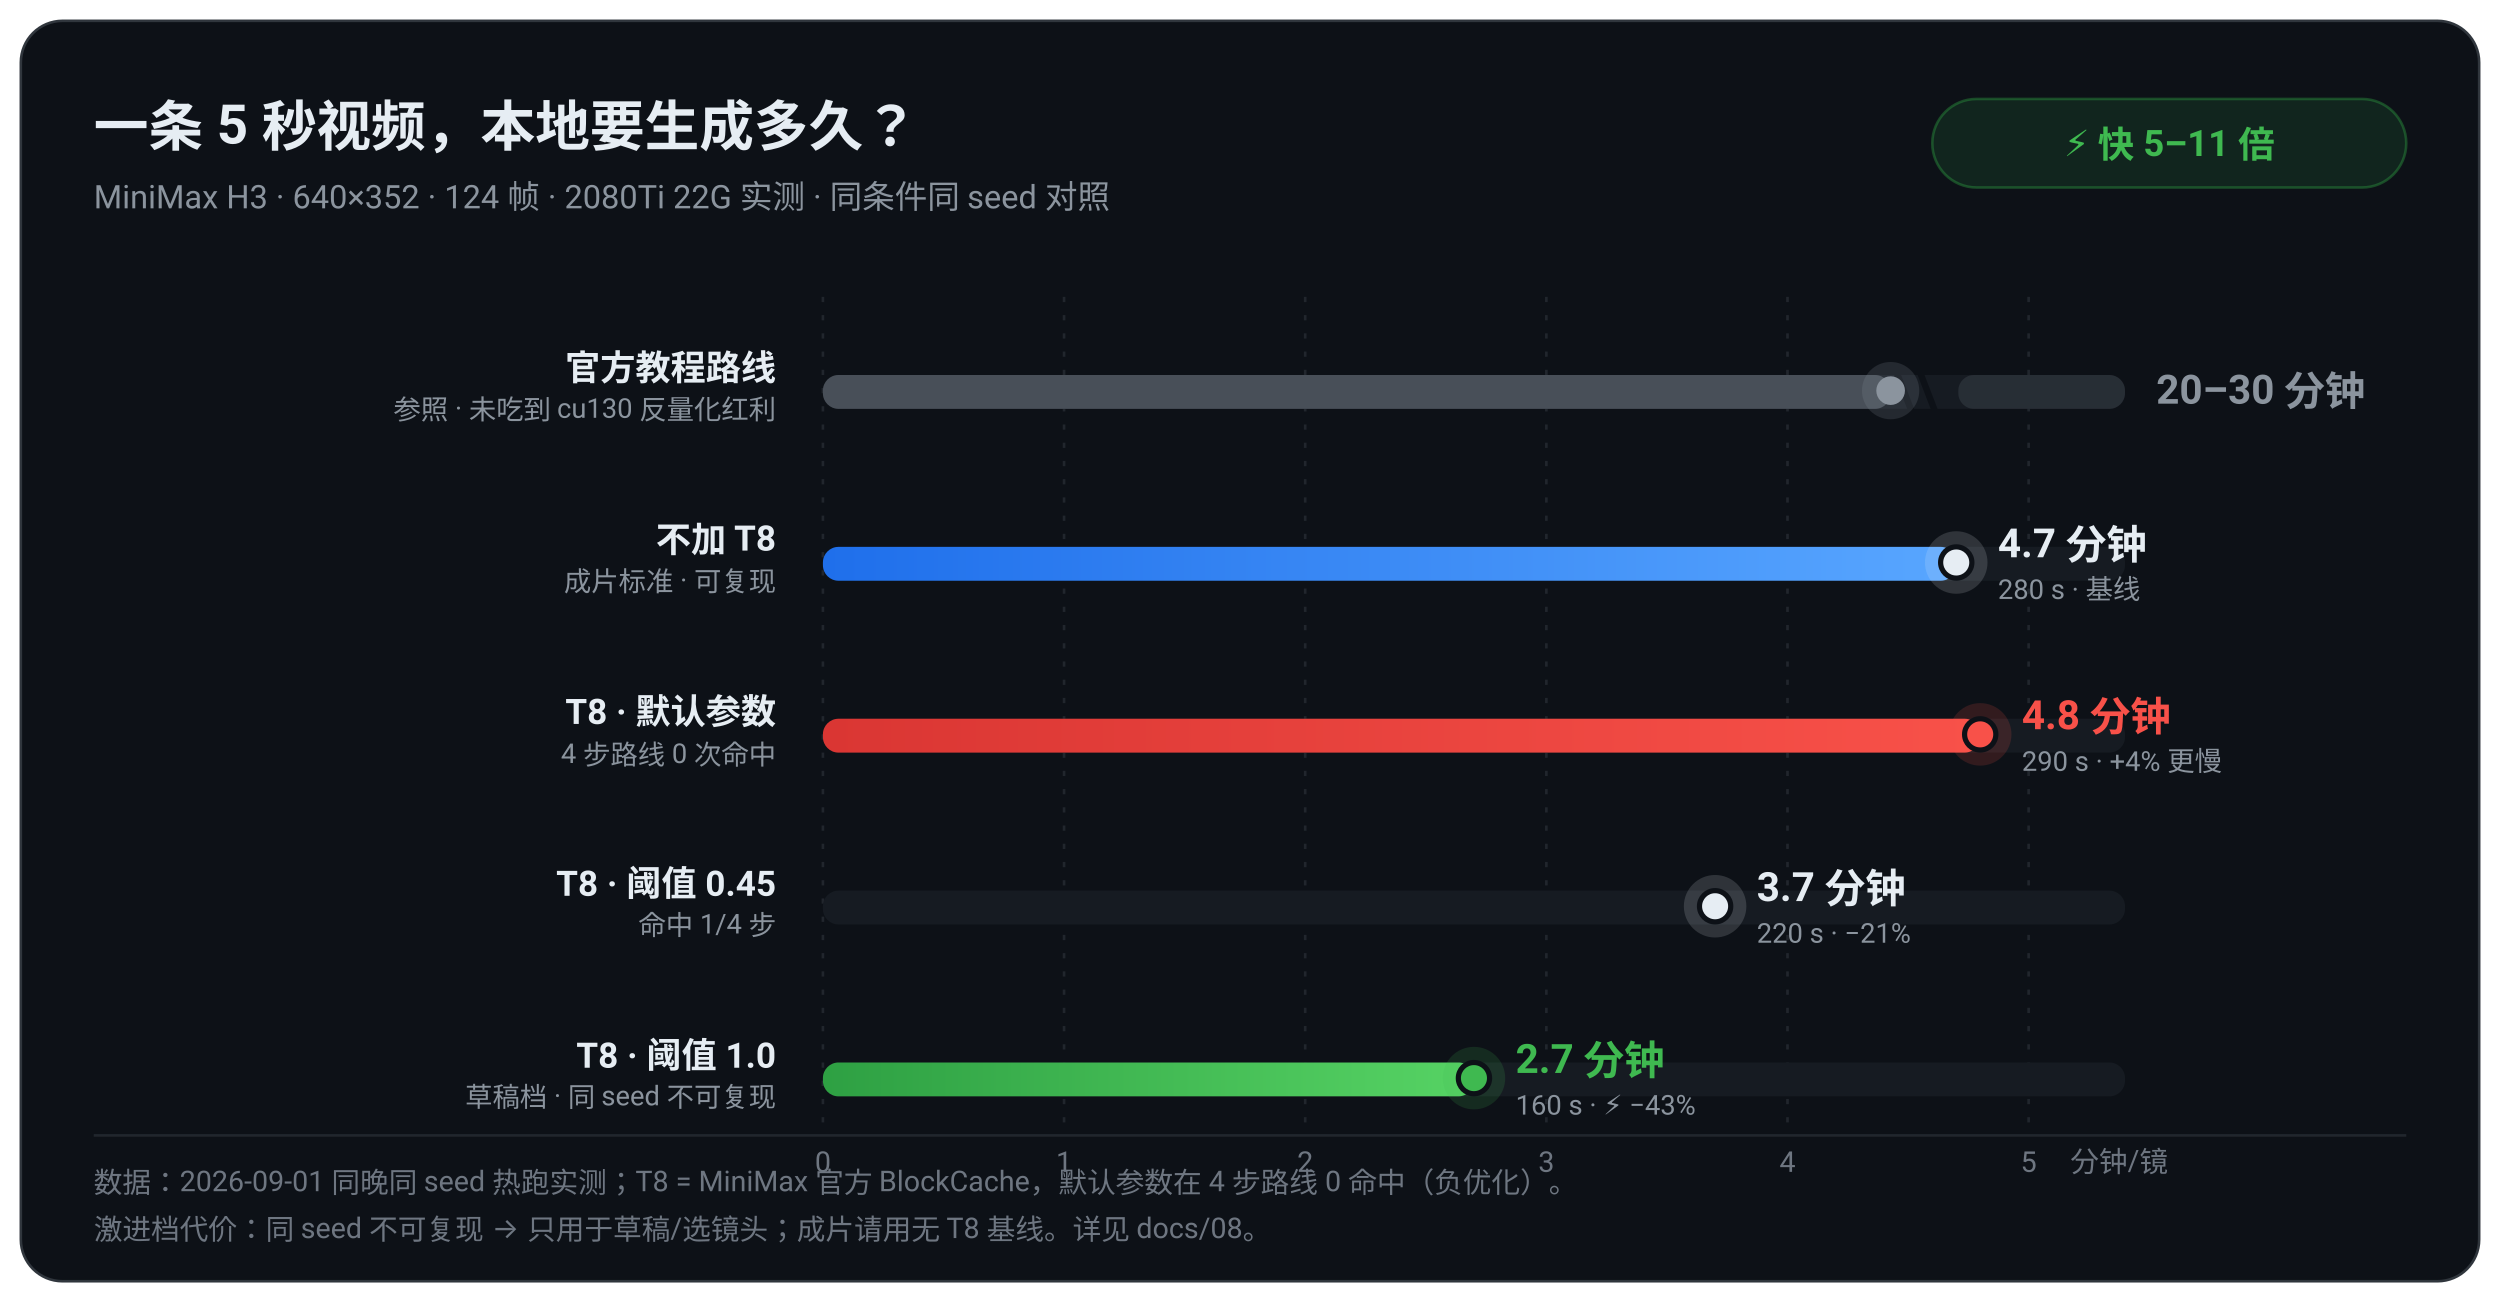
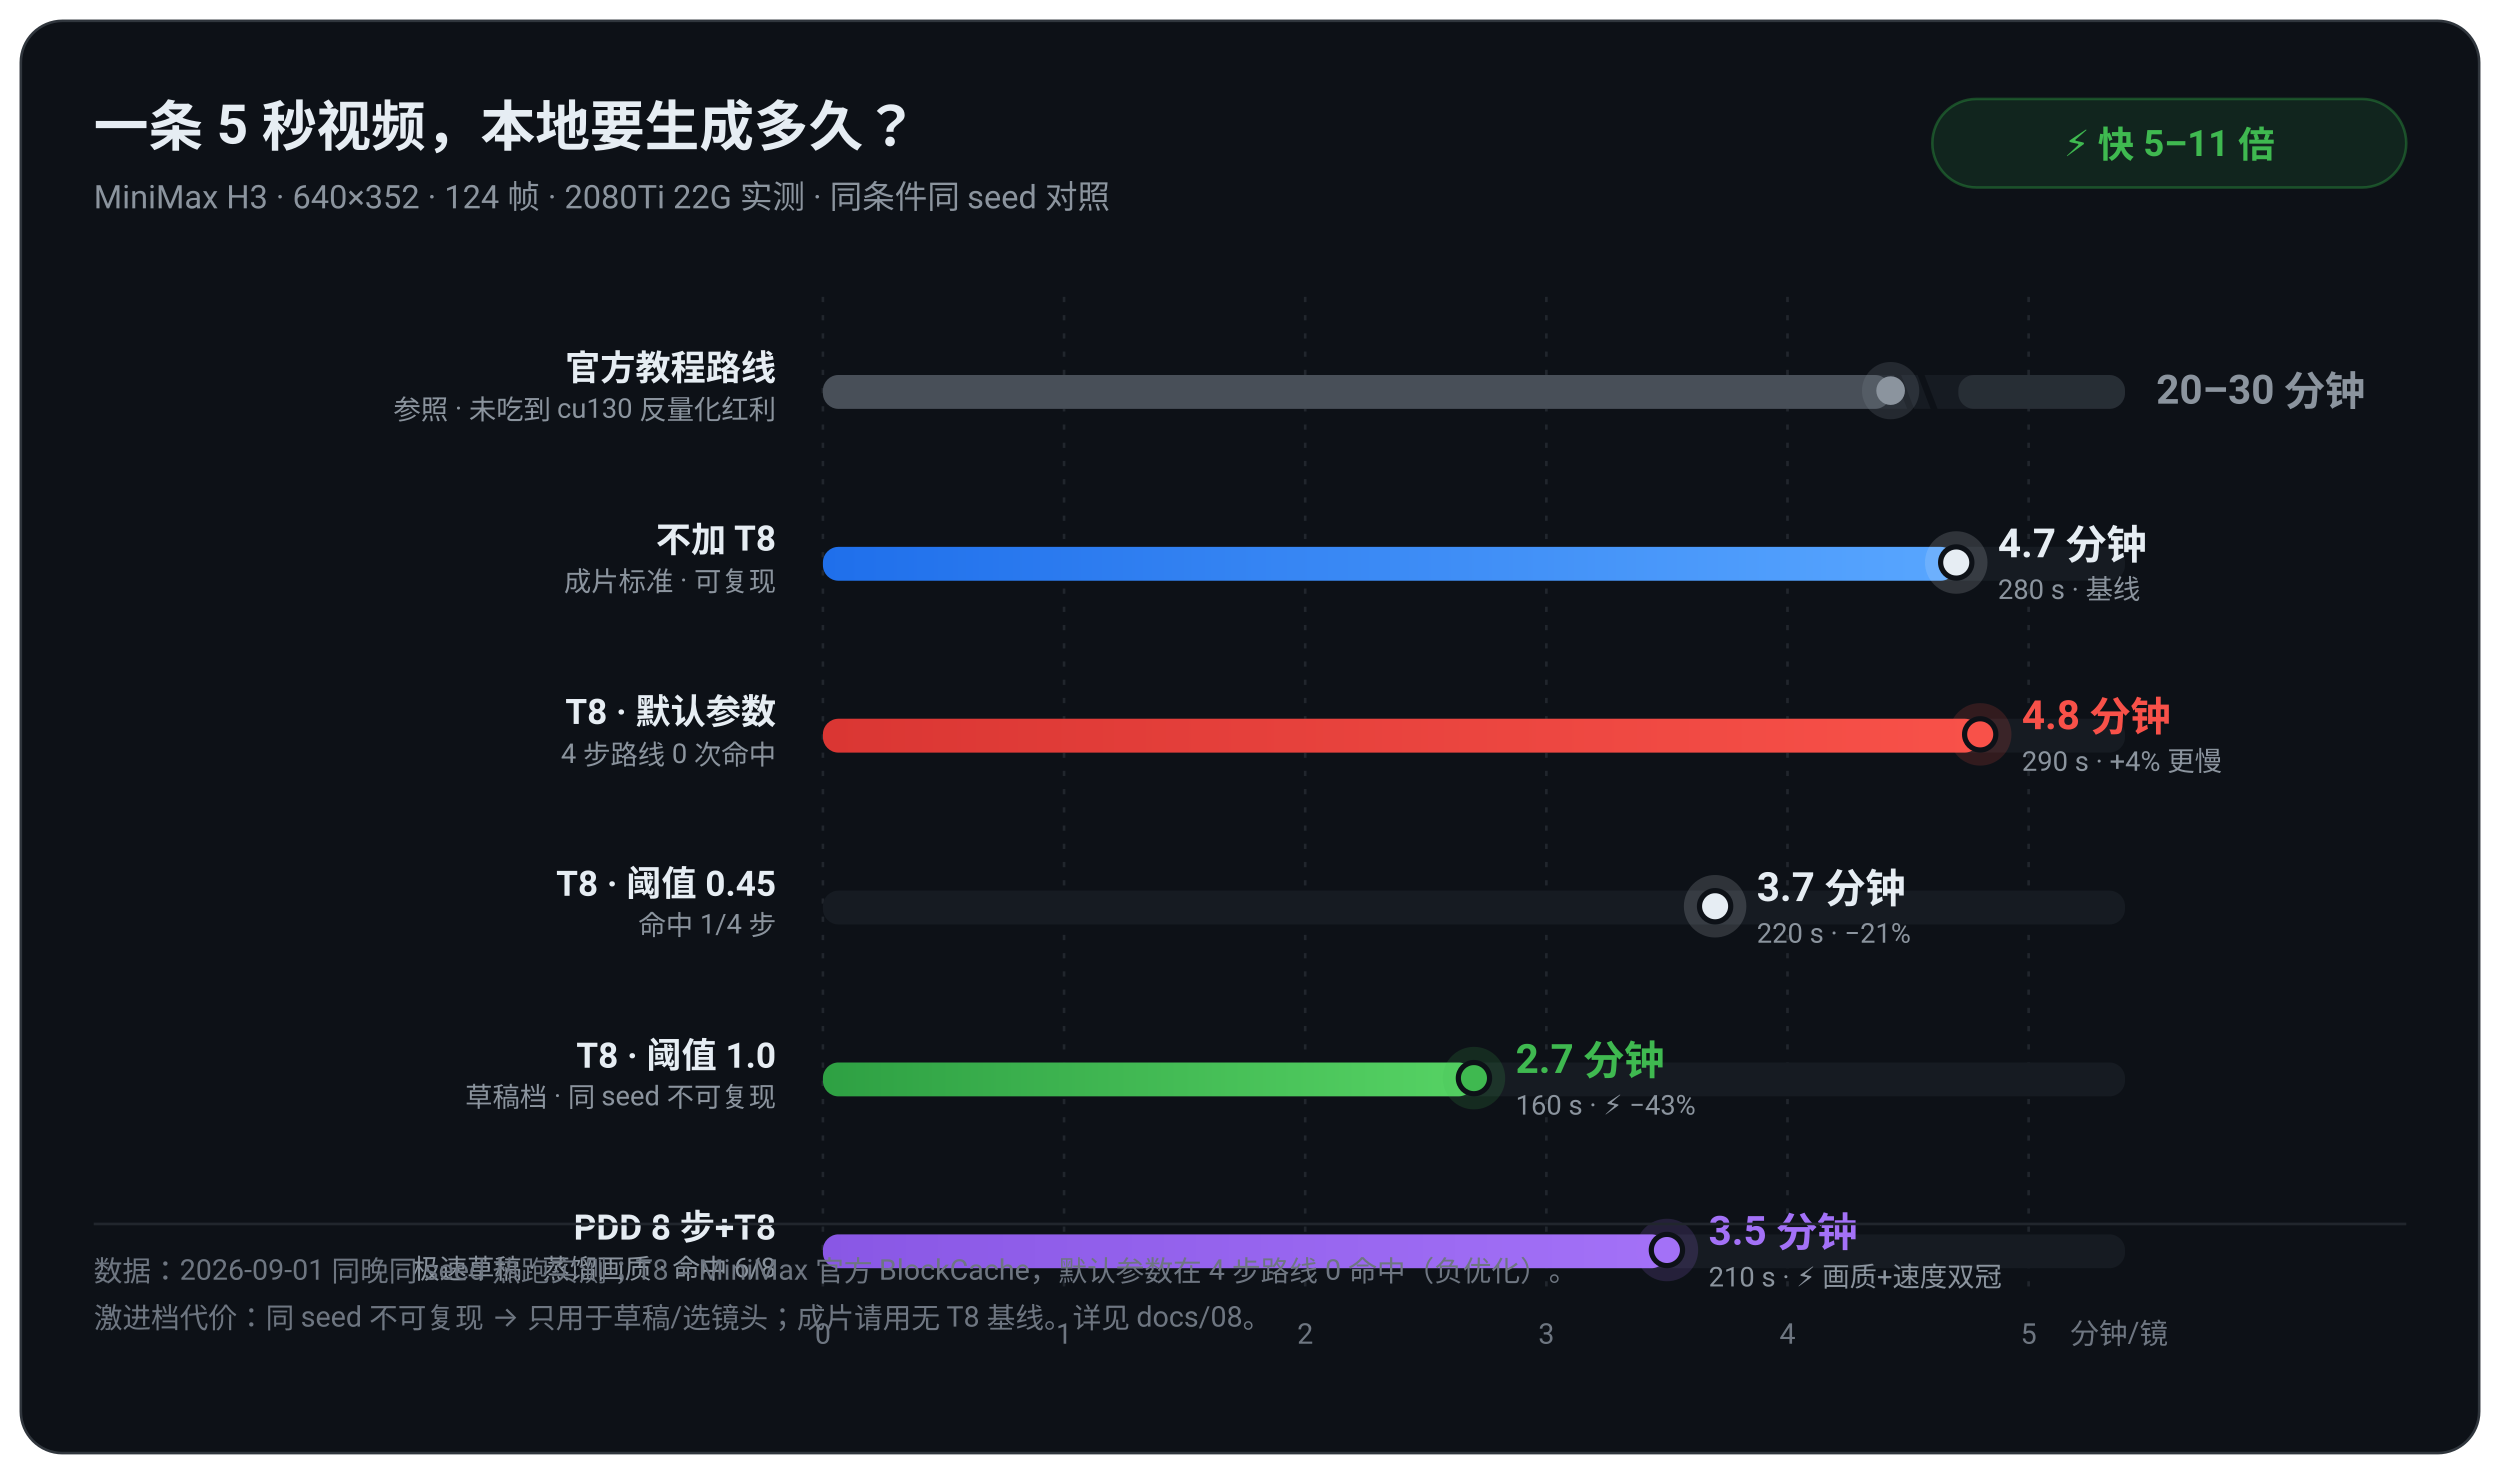
- <svg xmlns="http://www.w3.org/2000/svg" viewBox="0 0 960 500" font-family="ui-sans-serif,-apple-system,Segoe UI,Roboto,PingFang SC,Microsoft YaHei,Noto Sans SC,sans-serif">
+ <svg xmlns="http://www.w3.org/2000/svg" viewBox="0 0 960 566" font-family="ui-sans-serif,-apple-system,Segoe UI,Roboto,PingFang SC,Microsoft YaHei,Noto Sans SC,sans-serif">
  <defs>
    <linearGradient id="c1" x1="0" y1="0" x2="1" y2="0">
      <stop offset="0" stop-color="#1f6feb" />
      <stop offset="1" stop-color="#58a6ff" />
    </linearGradient>
    <linearGradient id="c4" x1="0" y1="0" x2="1" y2="0">
      <stop offset="0" stop-color="#388bfd55" />
      <stop offset="1" stop-color="#58a6ff" />
+     </linearGradient>
+     <linearGradient id="p1" x1="0" y1="0" x2="1" y2="0">
+       <stop offset="0" stop-color="#8957e5" />
+       <stop offset="1" stop-color="#a371f7" />
+     </linearGradient>
+     <linearGradient id="p2" x1="0" y1="0" x2="1" y2="0">
+       <stop offset="0" stop-color="#8957e5" />
+       <stop offset="1" stop-color="#d2a8ff" />
    </linearGradient>
    <linearGradient id="g1" x1="0" y1="0" x2="1" y2="0">
      <stop offset="0" stop-color="#2ea043" />
      <stop offset="1" stop-color="#56d364" />
    </linearGradient>
    <linearGradient id="g2" x1="0" y1="0" x2="1" y2="0">
      <stop offset="0" stop-color="#2ea043" />
      <stop offset="1" stop-color="#7ee787" />
    </linearGradient>
    <linearGradient id="r1" x1="0" y1="0" x2="1" y2="0">
      <stop offset="0" stop-color="#da3633" />
      <stop offset="1" stop-color="#f85149" />
    </linearGradient>
    <linearGradient id="r2" x1="0" y1="0" x2="1" y2="0">
      <stop offset="0" stop-color="#da363366" />
      <stop offset="1" stop-color="#f85149" />
    </linearGradient>
  </defs>
-   <rect x="8" y="8" width="944" height="484" rx="16" fill="#0d1117" stroke="#30363d" stroke-width="1" />
+   <rect x="8" y="8" width="944" height="550" rx="16" fill="#0d1117" stroke="#30363d" stroke-width="1" />
  <text x="36" y="56" font-size="21" font-weight="700" fill="#e6edf3">一条 5 秒视频，本地要生成多久？</text>
  <text x="36" y="80" font-size="12.5" fill="#8b949e">MiniMax H3 · 640×352 · 124 帧 · 2080Ti 22G 实测 · 同条件同 seed 对照</text>
  <rect x="742" y="38" width="182" height="34" rx="17" fill="#2ea04326" stroke="#2ea04366" stroke-width="1" />
  <text x="833" y="60" font-size="14" font-weight="700" fill="#3fb950" text-anchor="middle">⚡ 快 5–11 倍</text>
-   <line x1="316.0" y1="114" x2="316.0" y2="432" stroke="#21262d" stroke-width="1" stroke-dasharray="2 5" />
-   <text x="316.0" y="450" font-size="11" fill="#6e7681" text-anchor="middle">0</text>
-   <line x1="408.6" y1="114" x2="408.6" y2="432" stroke="#21262d" stroke-width="1" stroke-dasharray="2 5" />
-   <text x="408.6" y="450" font-size="11" fill="#6e7681" text-anchor="middle">1</text>
-   <line x1="501.2" y1="114" x2="501.2" y2="432" stroke="#21262d" stroke-width="1" stroke-dasharray="2 5" />
-   <text x="501.2" y="450" font-size="11" fill="#6e7681" text-anchor="middle">2</text>
-   <line x1="593.8" y1="114" x2="593.8" y2="432" stroke="#21262d" stroke-width="1" stroke-dasharray="2 5" />
-   <text x="593.8" y="450" font-size="11" fill="#6e7681" text-anchor="middle">3</text>
-   <line x1="686.4" y1="114" x2="686.4" y2="432" stroke="#21262d" stroke-width="1" stroke-dasharray="2 5" />
-   <text x="686.4" y="450" font-size="11" fill="#6e7681" text-anchor="middle">4</text>
-   <line x1="779.0" y1="114" x2="779.0" y2="432" stroke="#21262d" stroke-width="1" stroke-dasharray="2 5" />
-   <text x="779.0" y="450" font-size="11" fill="#6e7681" text-anchor="middle">5</text>
-   <text x="795.0" y="450" font-size="11" fill="#6e7681">分钟/镜</text>
+   <line x1="316.0" y1="114" x2="316.0" y2="498" stroke="#21262d" stroke-width="1" stroke-dasharray="2 5" />
+   <text x="316.0" y="516" font-size="11" fill="#6e7681" text-anchor="middle">0</text>
+   <line x1="408.6" y1="114" x2="408.6" y2="498" stroke="#21262d" stroke-width="1" stroke-dasharray="2 5" />
+   <text x="408.6" y="516" font-size="11" fill="#6e7681" text-anchor="middle">1</text>
+   <line x1="501.2" y1="114" x2="501.2" y2="498" stroke="#21262d" stroke-width="1" stroke-dasharray="2 5" />
+   <text x="501.2" y="516" font-size="11" fill="#6e7681" text-anchor="middle">2</text>
+   <line x1="593.8" y1="114" x2="593.8" y2="498" stroke="#21262d" stroke-width="1" stroke-dasharray="2 5" />
+   <text x="593.8" y="516" font-size="11" fill="#6e7681" text-anchor="middle">3</text>
+   <line x1="686.4" y1="114" x2="686.4" y2="498" stroke="#21262d" stroke-width="1" stroke-dasharray="2 5" />
+   <text x="686.4" y="516" font-size="11" fill="#6e7681" text-anchor="middle">4</text>
+   <line x1="779.0" y1="114" x2="779.0" y2="498" stroke="#21262d" stroke-width="1" stroke-dasharray="2 5" />
+   <text x="779.0" y="516" font-size="11" fill="#6e7681" text-anchor="middle">5</text>
+   <text x="795.0" y="516" font-size="11" fill="#6e7681">分钟/镜</text>
  <text x="298" y="146" font-size="13.5" font-weight="600" fill="#e6edf3" text-anchor="end">官方教程路线</text>
  <text x="298" y="161" font-size="10.5" fill="#8b949e" text-anchor="end">参照 · 未吃到 cu130 反量化红利</text>
  <rect x="316" y="144" width="500" height="13" rx="6" fill="#161b22" />
  <rect x="316" y="144" width="410" height="13" rx="6" fill="#484f58" />
  <path d="M726 137 l10 26 M735 137 l10 26" stroke="#0d1117" stroke-width="2.5" fill="none" />
  <rect x="752" y="144" width="64" height="13" rx="6" fill="#484f58" opacity="0.35" />
  <circle cx="726.0" cy="150" r="11" fill="#8b949e" opacity="0.18" />
  <circle cx="726.0" cy="150" r="5.5" fill="#8b949e" />
  <text x="828.0" y="155" font-size="15.5" font-weight="700" fill="#8b949e">20–30 分钟</text>
  <text x="298" y="212" font-size="13.5" font-weight="600" fill="#e6edf3" text-anchor="end">不加 T8</text>
  <text x="298" y="227" font-size="10.5" fill="#8b949e" text-anchor="end">成片标准 · 可复现</text>
  <rect x="316" y="210" width="500" height="13" rx="6" fill="#161b22" />
  <rect x="316" y="210" width="435.2" height="13" rx="6" fill="url(#c1)" />
  <circle cx="751.2" cy="216" r="12" fill="#e6edf3" opacity="0.16" />
  <circle cx="751.2" cy="216" r="6" fill="#e6edf3" stroke="#0d1117" stroke-width="2" />
  <text x="767.2" y="214" font-size="15.5" font-weight="700" fill="#e6edf3">4.7 分钟</text>
  <text x="767.2" y="230" font-size="10.5" fill="#8b949e">280 s · 基线</text>
  <text x="298" y="278" font-size="13.5" font-weight="600" fill="#e6edf3" text-anchor="end">T8 · 默认参数</text>
  <text x="298" y="293" font-size="10.5" fill="#8b949e" text-anchor="end">4 步路线 0 次命中</text>
  <rect x="316" y="276" width="500" height="13" rx="6" fill="#161b22" />
  <rect x="316" y="276" width="444.4" height="13" rx="6" fill="url(#r1)" />
  <circle cx="760.4" cy="282" r="12" fill="#f85149" opacity="0.16" />
  <circle cx="760.4" cy="282" r="6" fill="#f85149" stroke="#0d1117" stroke-width="2" />
  <text x="776.4" y="280" font-size="15.5" font-weight="700" fill="#f85149">4.8 分钟</text>
  <text x="776.4" y="296" font-size="10.5" fill="#8b949e">290 s · +4% 更慢</text>
  <text x="298" y="344" font-size="13.5" font-weight="600" fill="#e6edf3" text-anchor="end">T8 · 阈值 0.45</text>
  <text x="298" y="359" font-size="10.5" fill="#8b949e" text-anchor="end">命中 1/4 步</text>
  <rect x="316" y="342" width="500" height="13" rx="6" fill="#161b22" />
  <rect x="316" y="342" width="342.6" height="13" rx="6" fill="url(#b1)" />
  <circle cx="658.6" cy="348" r="12" fill="#e6edf3" opacity="0.16" />
  <circle cx="658.6" cy="348" r="6" fill="#e6edf3" stroke="#0d1117" stroke-width="2" />
  <text x="674.6" y="346" font-size="15.5" font-weight="700" fill="#e6edf3">3.7 分钟</text>
  <text x="674.6" y="362" font-size="10.5" fill="#8b949e">220 s · −21%</text>
  <text x="298" y="410" font-size="13.5" font-weight="600" fill="#e6edf3" text-anchor="end">T8 · 阈值 1.0</text>
  <text x="298" y="425" font-size="10.5" fill="#8b949e" text-anchor="end">草稿档 · 同 seed 不可复现</text>
  <rect x="316" y="408" width="500" height="13" rx="6" fill="#161b22" />
  <rect x="316" y="408" width="250.0" height="13" rx="6" fill="url(#g1)" />
  <circle cx="566.0" cy="414" r="12" fill="#3fb950" opacity="0.16" />
  <circle cx="566.0" cy="414" r="6" fill="#3fb950" stroke="#0d1117" stroke-width="2" />
  <text x="582.0" y="412" font-size="15.5" font-weight="700" fill="#3fb950">2.7 分钟</text>
  <text x="582.0" y="428" font-size="10.5" fill="#8b949e">160 s · ⚡ −43%</text>
-   <line x1="36" y1="436" x2="924" y2="436" stroke="#21262d" stroke-width="1" />
-   <text x="36" y="458" font-size="11" fill="#6e7681">数据：2026-09-01 同晚同 seed 热跑实测；T8 = MiniMax 官方 BlockCache，默认参数在 4 步路线 0 命中（负优化）。</text>
-   <text x="36" y="476" font-size="11" fill="#6e7681">激进档代价：同 seed 不可复现 → 只用于草稿/选镜头；成片请用无 T8 基线。详见 docs/08。</text>
+   <text x="298" y="476" font-size="13.5" font-weight="600" fill="#e6edf3" text-anchor="end">PDD 8 步+T8</text>
+   <text x="298" y="491" font-size="10.5" fill="#8b949e" text-anchor="end">极速草稿 · 蒸馏画质 · 命中 6/8</text>
+   <rect x="316" y="474" width="500" height="13" rx="6" fill="#161b22" />
+   <rect x="316" y="474" width="324.1" height="13" rx="6" fill="url(#p1)" />
+   <circle cx="640.1" cy="480" r="12" fill="#a371f7" opacity="0.16" />
+   <circle cx="640.1" cy="480" r="6" fill="#a371f7" stroke="#0d1117" stroke-width="2" />
+   <text x="656.1" y="478" font-size="15.5" font-weight="700" fill="#a371f7">3.5 分钟</text>
+   <text x="656.1" y="494" font-size="10.5" fill="#8b949e">210 s · ⚡ 画质+速度双冠</text>
+   <line x1="36" y1="470" x2="924" y2="470" stroke="#21262d" stroke-width="1" />
+   <text x="36" y="492" font-size="11" fill="#6e7681">数据：2026-09-01 同晚同 seed 热跑实测；T8 = MiniMax 官方 BlockCache，默认参数在 4 步路线 0 命中（负优化）。</text>
+   <text x="36" y="510" font-size="11" fill="#6e7681">激进档代价：同 seed 不可复现 → 只用于草稿/选镜头；成片请用无 T8 基线。详见 docs/08。</text>
</svg>
